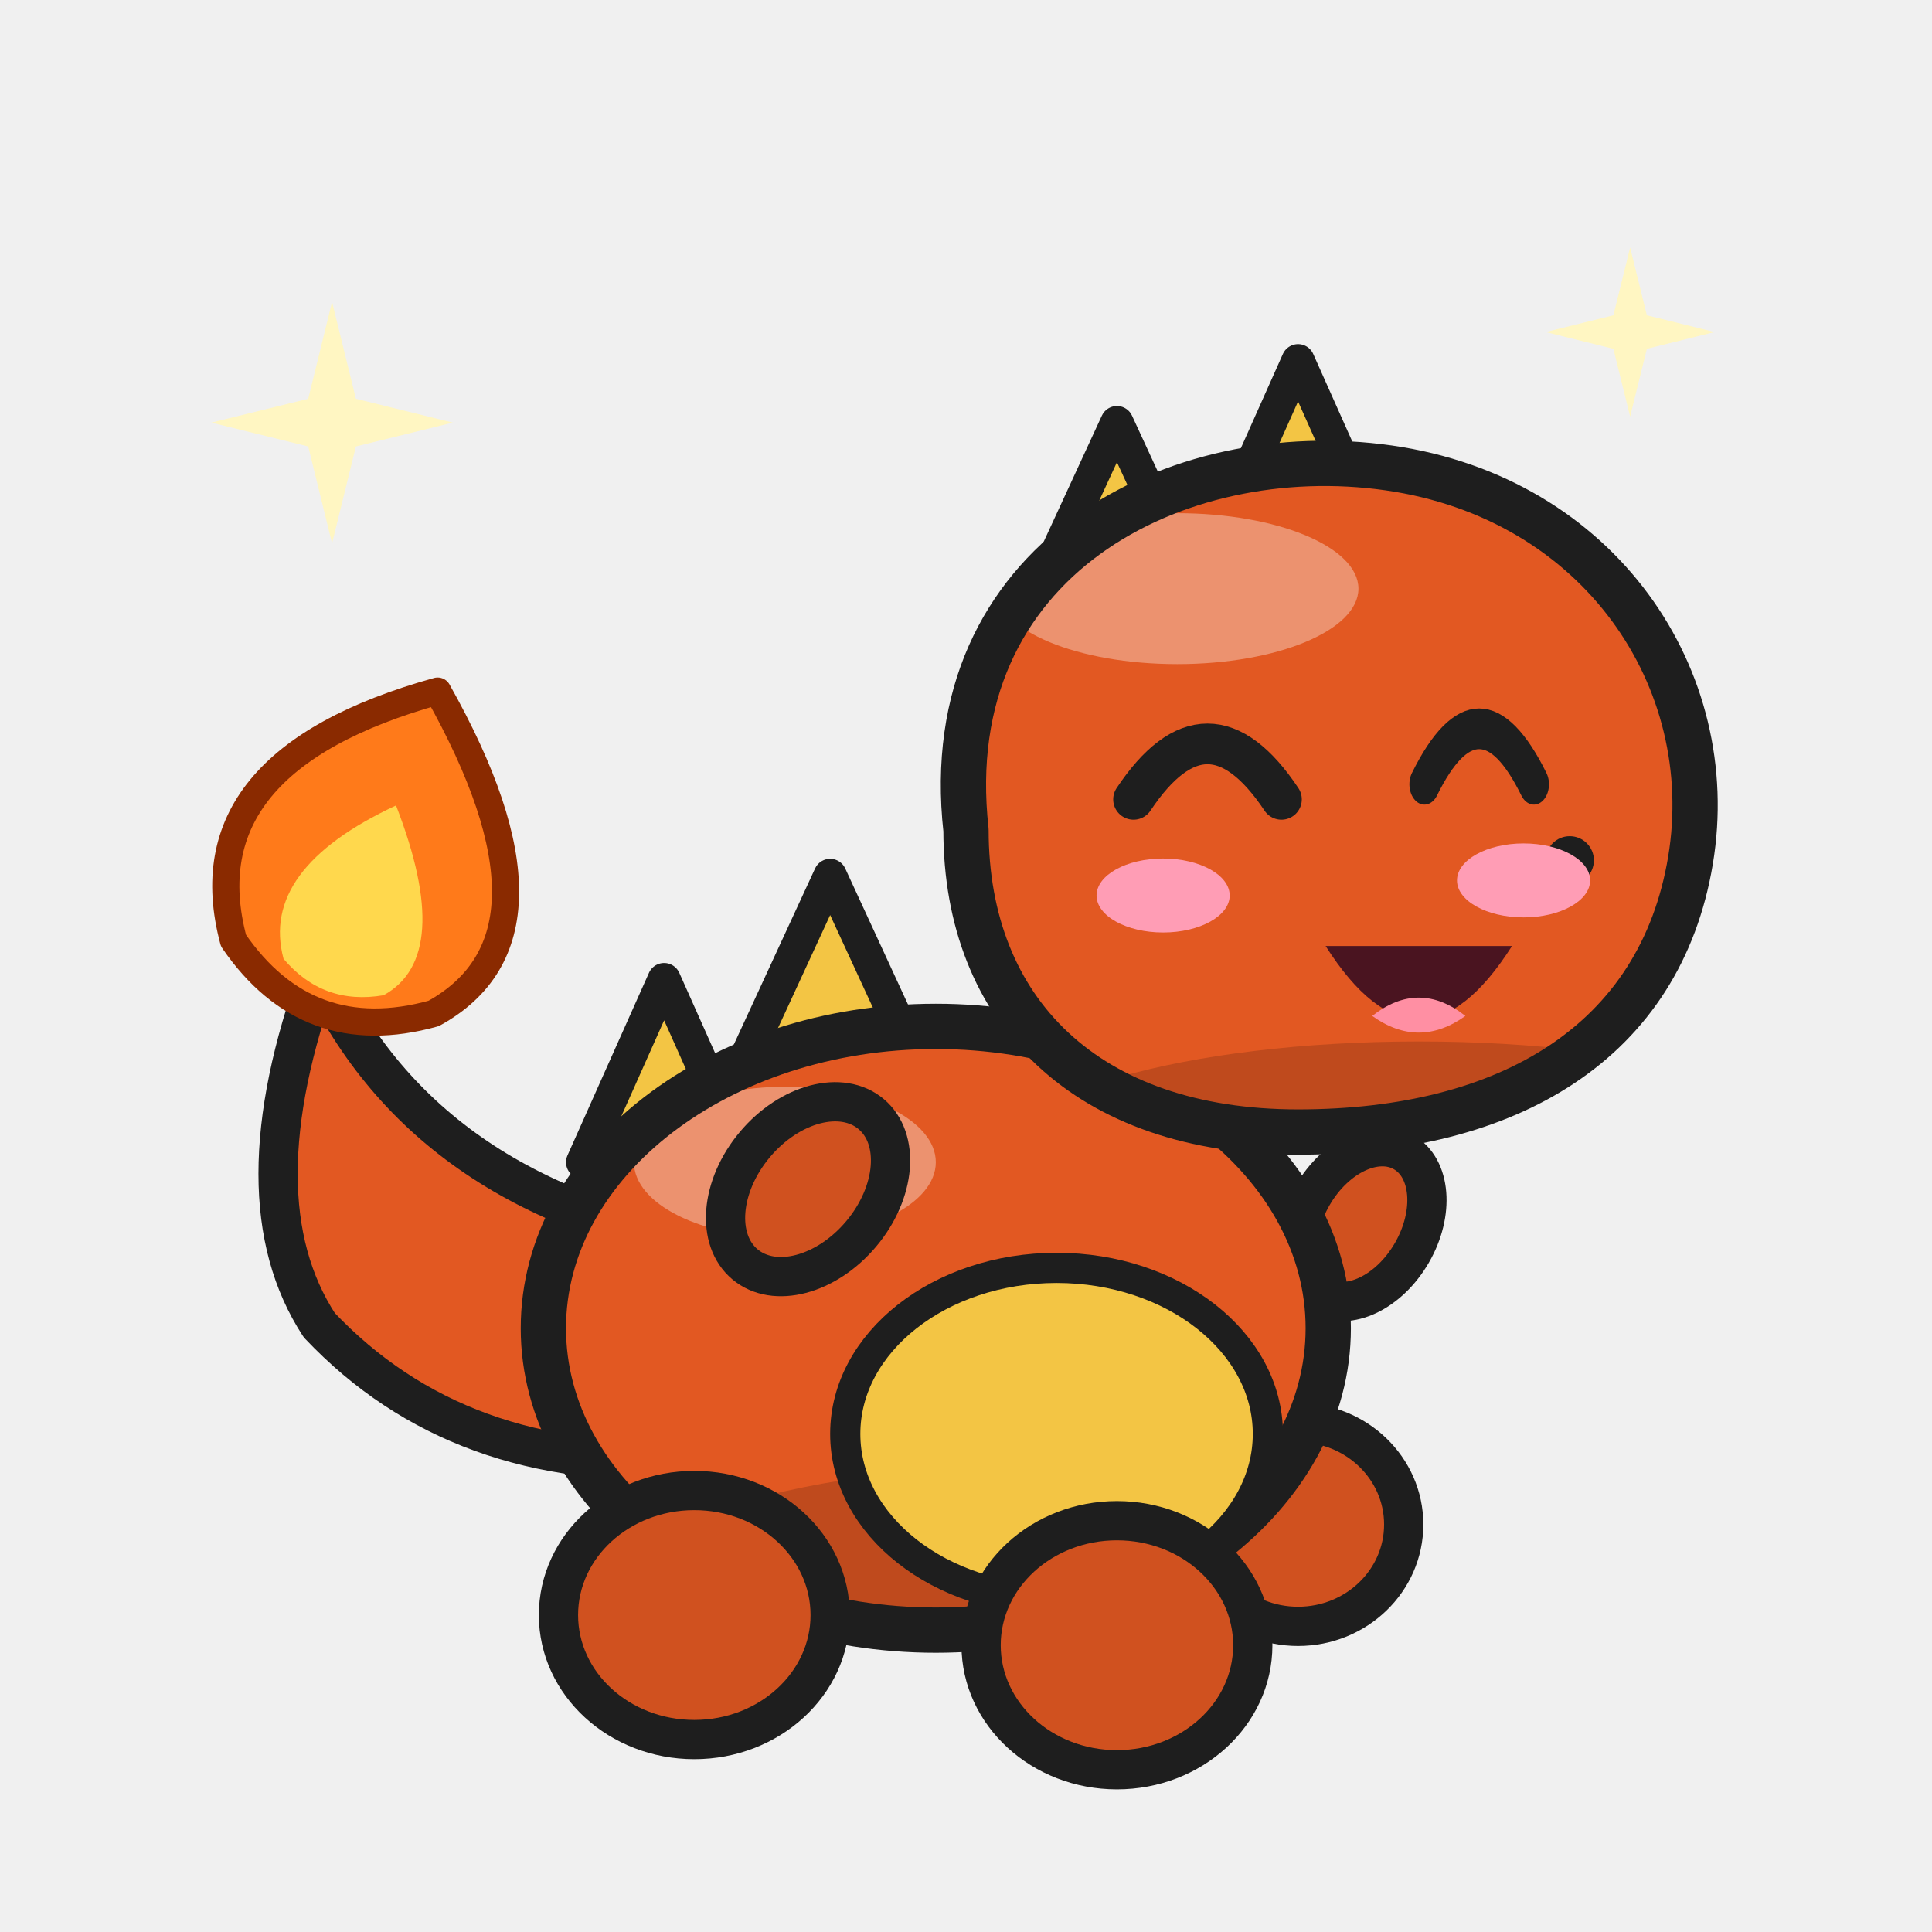
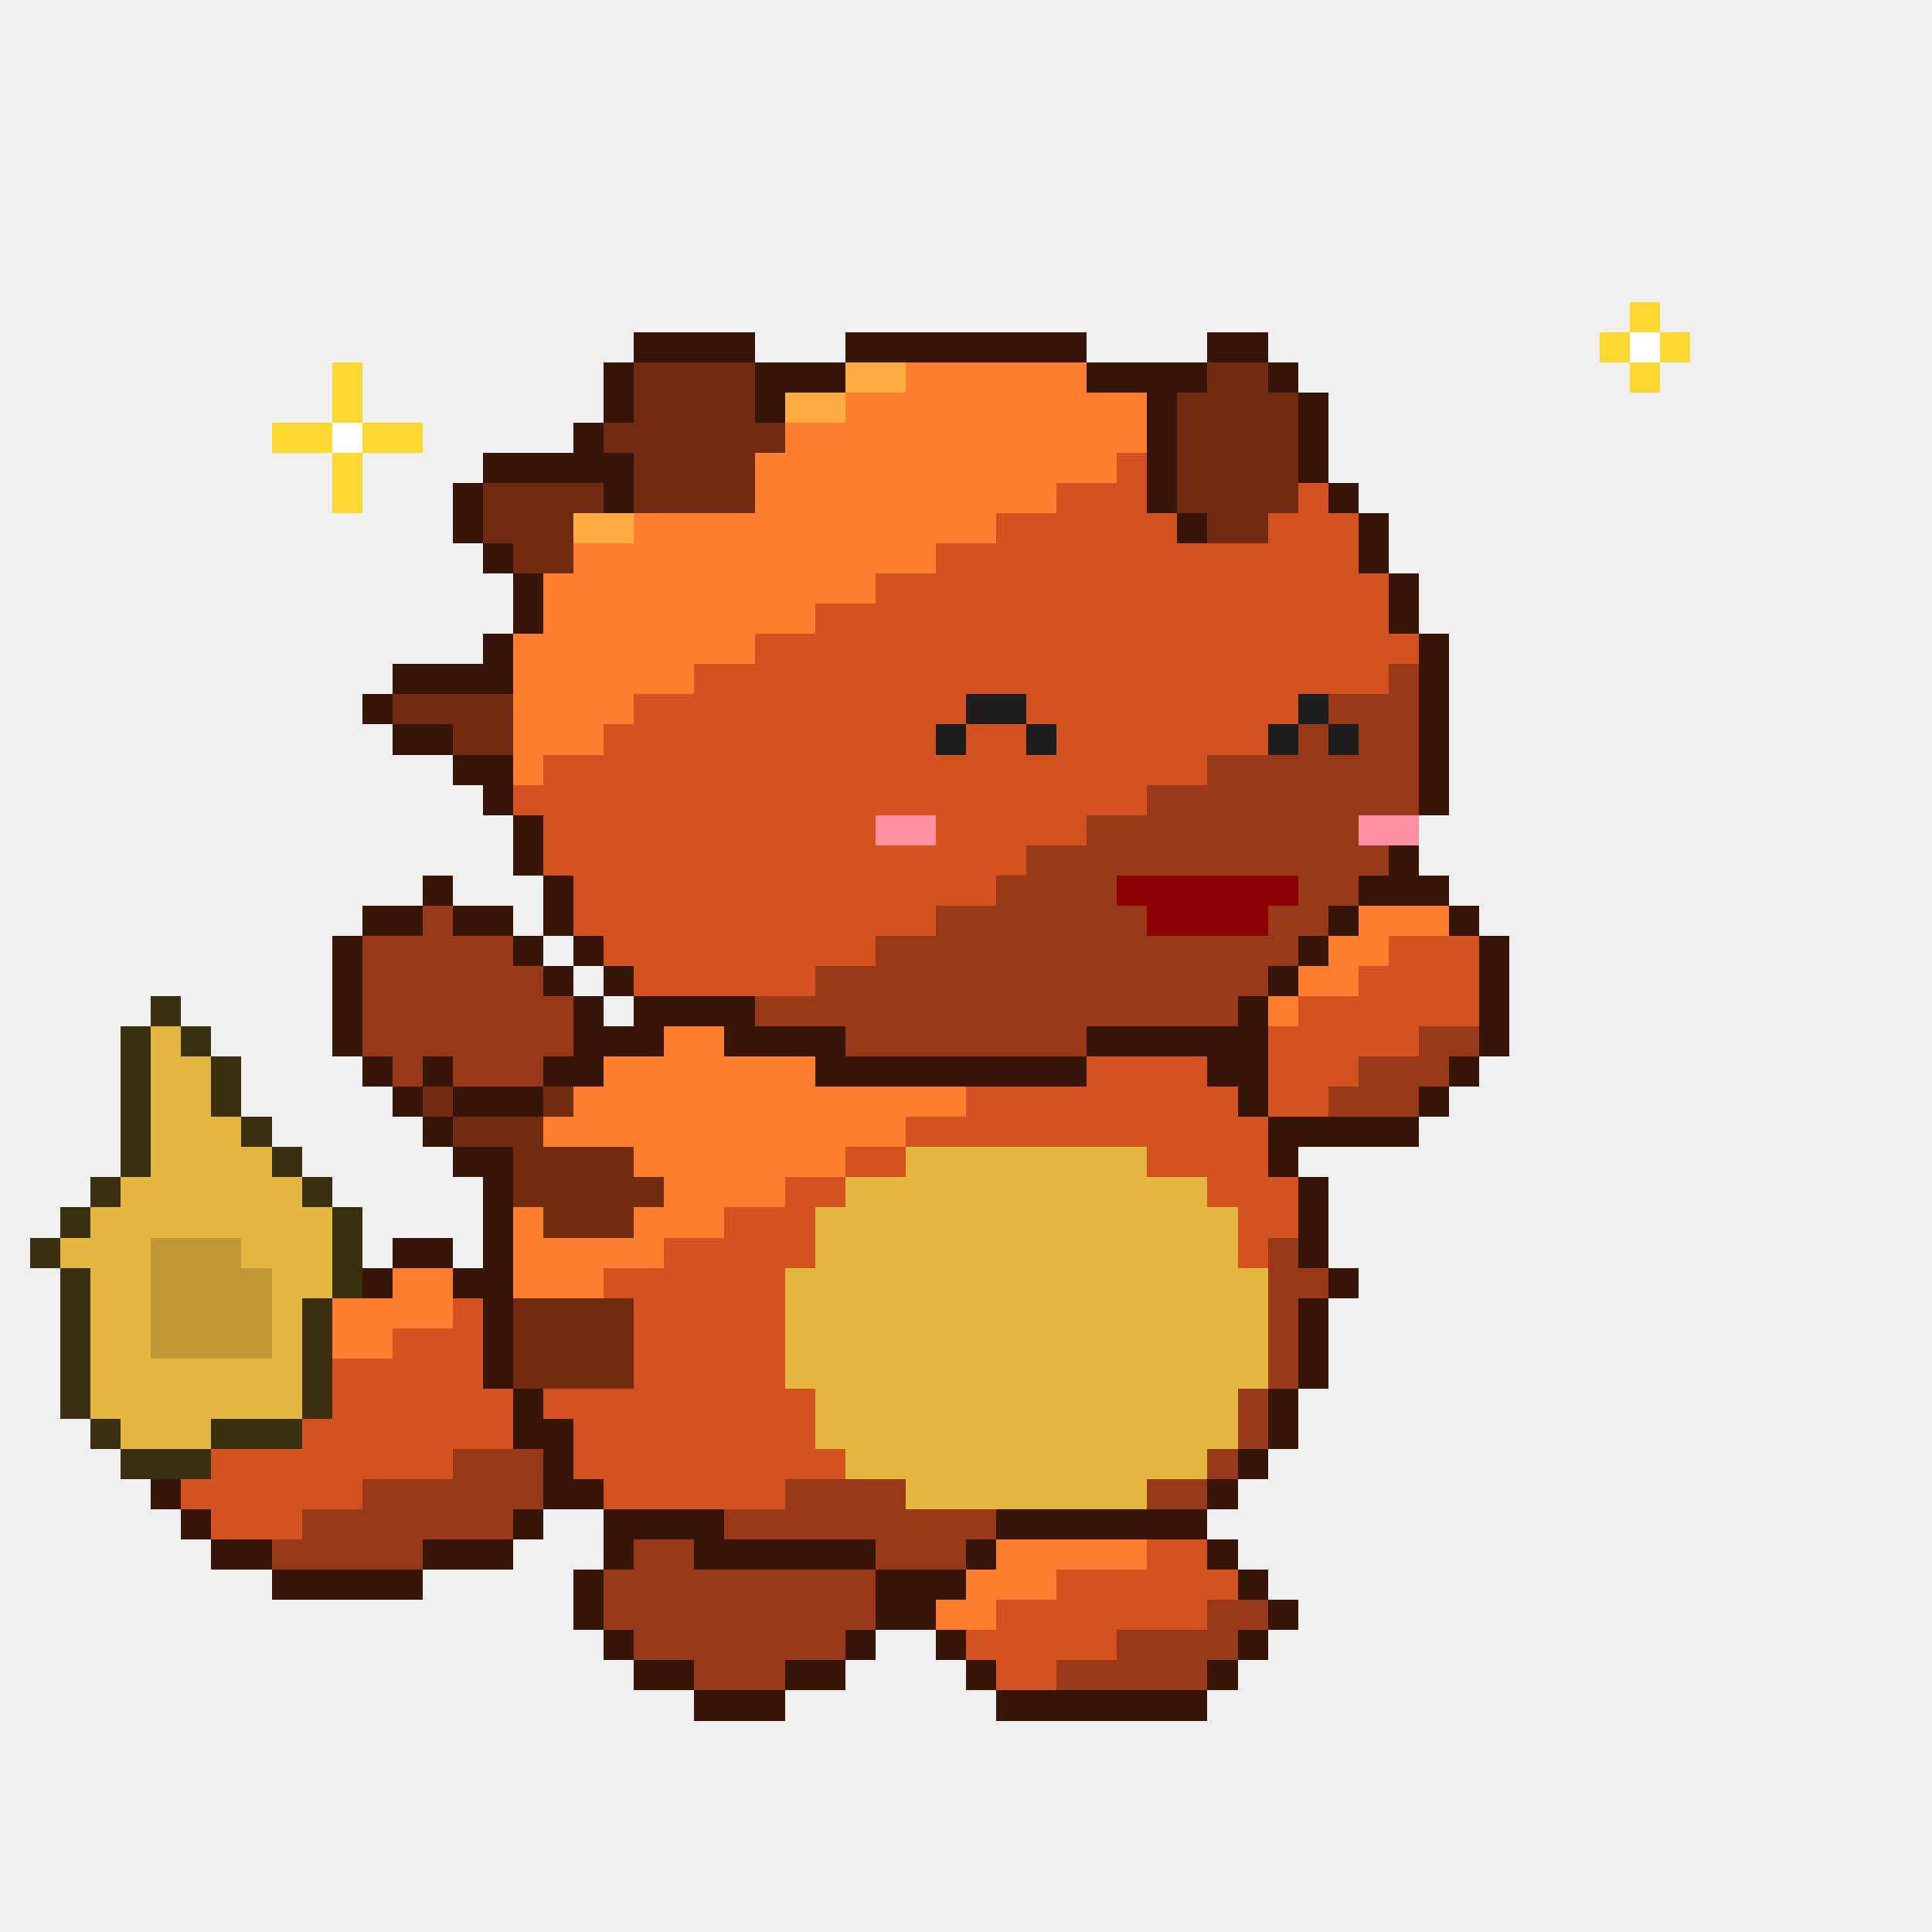
- <svg xmlns="http://www.w3.org/2000/svg" viewBox="0 0 128 128" width="128" height="128">
-   <g transform="translate(64 111) rotate(0) scale(1 1) translate(-64 -120)">
-     <g transform="rotate(20.00 42 98)">
-       <path d="M46 90Q26 94 14 82Q14 98 22 104Q34 110 48 104Z" fill="#E25822" />
-       <path d="M46 90Q26 94 14 82Q14 98 22 104Q34 110 48 104Z" fill="none" stroke="#1e1e1e" stroke-width="2.6" stroke-linejoin="round" />
-       <path d="M15 61.84Q29.112 73.936 22.056 82Q15 87.04 7.944 82Q0.888 71.92 15 61.84Z" fill="#ff7a1a" />
-       <path d="M15 61.84Q29.112 73.936 22.056 82Q15 87.04 7.944 82Q0.888 71.92 15 61.84Z" fill="none" stroke="#8a2a00" stroke-width="1.8" stroke-linecap="round" stroke-linejoin="round" />
-       <path d="M15 69.904Q22.056 77.968 18.528 82Q15 84.016 11.472 82Q7.944 76.96 15 69.904Z" fill="#ffd84d" />
-     </g>
-     <path d="M38.6 86L44 73.9L49.4 86Z" fill="#F3C544" />
-     <path d="M38.6 86L44 73.9L49.4 86Z" fill="none" stroke="#1e1e1e" stroke-width="2.2" stroke-linejoin="round" />
-     <path d="M49 80L55 67L61 80Z" fill="#F3C544" />
-     <path d="M49 80L55 67L61 80Z" fill="none" stroke="#1e1e1e" stroke-width="2.2" stroke-linejoin="round" />
-     <ellipse cx="60" cy="108" rx="7" ry="6.75" fill="#d0511f" />
-     <ellipse cx="60" cy="108" rx="7" ry="6.75" fill="none" stroke="#1e1e1e" stroke-width="2.6" stroke-linejoin="round" />
-     <ellipse cx="86" cy="110" rx="7" ry="6.75" fill="#d0511f" />
-     <ellipse cx="86" cy="110" rx="7" ry="6.75" fill="none" stroke="#1e1e1e" stroke-width="2.6" stroke-linejoin="round" />
-     <g transform="rotate(-60.00 88 94)">
-       <ellipse cx="92.5" cy="94" rx="5.5" ry="3.8" fill="#d0511f" />
-       <ellipse cx="92.5" cy="94" rx="5.5" ry="3.8" fill="none" stroke="#1e1e1e" stroke-width="2.6" stroke-linejoin="round" />
-     </g>
-     <ellipse cx="62" cy="97" rx="26" ry="20" fill="#E25822" />
-     <clipPath id="f0c0">
-       <ellipse cx="62" cy="97" rx="26" ry="20" />
-     </clipPath>
-     <ellipse cx="70" cy="115" rx="30" ry="9" fill="#000000" fill-opacity="0.16" clip-path="url(#f0c0)" />
-     <ellipse cx="52" cy="86" rx="10" ry="5" fill="#ffffff" fill-opacity="0.35" clip-path="url(#f0c0)" />
-     <ellipse cx="62" cy="97" rx="26" ry="20" fill="none" stroke="#1e1e1e" stroke-width="3" stroke-linejoin="round" />
-     <ellipse cx="70" cy="104" rx="14" ry="11" fill="#F3C544" />
-     <ellipse cx="70" cy="104" rx="14" ry="11" fill="none" stroke="#1e1e1e" stroke-width="2" stroke-linejoin="round" />
-     <path d="M68 50L74 37L80 50Z" fill="#F3C544" />
-     <path d="M68 50L74 37L80 50Z" fill="none" stroke="#1e1e1e" stroke-width="2.2" stroke-linejoin="round" />
-     <path d="M80.6 45L86 32.9L91.4 45Z" fill="#F3C544" />
-     <path d="M80.6 45L86 32.9L91.4 45Z" fill="none" stroke="#1e1e1e" stroke-width="2.2" stroke-linejoin="round" />
-     <path d="M64 64C62 46 78 38 92 40C106 42 114 54 112 66C110 78 100 84 86 84C72 84 64 76 64 64Z" fill="#E25822" />
-     <clipPath id="f0c1">
-       <path d="M64 64C62 46 78 38 92 40C106 42 114 54 112 66C110 78 100 84 86 84C72 84 64 76 64 64Z" />
-     </clipPath>
-     <ellipse cx="94" cy="86" rx="28" ry="8" fill="#000000" fill-opacity="0.16" clip-path="url(#f0c1)" />
-     <ellipse cx="78" cy="48" rx="12" ry="5" fill="#ffffff" fill-opacity="0.35" clip-path="url(#f0c1)" />
-     <path d="M64 64C62 46 78 38 92 40C106 42 114 54 112 66C110 78 100 84 86 84C72 84 64 76 64 64Z" fill="none" stroke="#1e1e1e" stroke-width="3" stroke-linejoin="round" />
-     <circle cx="104" cy="66" r="1.6" fill="#1e1e1e" />
-     <ellipse cx="77.06" cy="68.33" rx="4.41" ry="2.45" fill="#ff9db5" />
-     <ellipse cx="100.94" cy="67.33" rx="4.41" ry="2.45" fill="#ff9db5" />
-     <path d="M75.1 61.96Q80 54.61 84.9 61.96" fill="none" stroke="#1e1e1e" stroke-width="2.695" stroke-linecap="round" stroke-linejoin="round" />
-     <g transform="translate(98 59) scale(0.74 1) translate(-98 -59)">
-       <path d="M93.1 60.96Q98 53.61 102.9 60.96" fill="none" stroke="#1e1e1e" stroke-width="2.695" stroke-linecap="round" stroke-linejoin="round" />
-     </g>
-     <path d="M87.826 71.677Q94 81.379 100.174 71.677Z" fill="#4a1420" />
-     <path d="M90.913 76.308Q94 73.882 97.087 76.308Q94 78.513 90.913 76.308Z" fill="#ff8fa3" />
-     <ellipse cx="46" cy="116" rx="9" ry="8.25" fill="#d0511f" />
-     <ellipse cx="46" cy="116" rx="9" ry="8.25" fill="none" stroke="#1e1e1e" stroke-width="2.6" stroke-linejoin="round" />
-     <ellipse cx="74" cy="118" rx="9" ry="8.25" fill="#d0511f" />
-     <ellipse cx="74" cy="118" rx="9" ry="8.25" fill="none" stroke="#1e1e1e" stroke-width="2.6" stroke-linejoin="round" />
-     <g transform="rotate(-50.00 50 92)">
-       <ellipse cx="55.5" cy="92" rx="6.5" ry="4.6" fill="#d0511f" />
-       <ellipse cx="55.5" cy="92" rx="6.5" ry="4.6" fill="none" stroke="#1e1e1e" stroke-width="2.6" stroke-linejoin="round" />
-     </g>
-   </g>
-   <path d="M22.00 20.00L23.58 26.42L30.00 28.00L23.58 29.58L22.00 36.00L20.42 29.58L14.00 28.00L20.42 26.42Z" fill="#fff6c2" />
-   <path d="M108.00 16.40L109.11 20.89L113.60 22.00L109.11 23.11L108.00 27.60L106.89 23.11L102.40 22.00L106.89 20.89Z" fill="#fff6c2" />
+ <svg xmlns="http://www.w3.org/2000/svg" viewBox="0 0 128 128" width="128" height="128" shape-rendering="crispEdges">
+   <rect x="108" y="20" width="2" height="2" fill="#ffd731" />
+   <rect x="42" y="22" width="8" height="2" fill="#371508" />
+   <rect x="56" y="22" width="16" height="2" fill="#371508" />
+   <rect x="80" y="22" width="4" height="2" fill="#371508" />
+   <rect x="106" y="22" width="2" height="2" fill="#ffd731" />
+   <rect x="108" y="22" width="2" height="2" fill="#ffffff" />
+   <rect x="110" y="22" width="2" height="2" fill="#ffd731" />
+   <rect x="22" y="24" width="2" height="2" fill="#ffd731" />
+   <rect x="40" y="24" width="2" height="2" fill="#371508" />
+   <rect x="42" y="24" width="8" height="2" fill="#712b11" />
+   <rect x="50" y="24" width="6" height="2" fill="#371508" />
+   <rect x="56" y="24" width="4" height="2" fill="#ffac40" />
+   <rect x="60" y="24" width="12" height="2" fill="#ff7e30" />
+   <rect x="72" y="24" width="8" height="2" fill="#371508" />
+   <rect x="80" y="24" width="4" height="2" fill="#712b11" />
+   <rect x="84" y="24" width="2" height="2" fill="#371508" />
+   <rect x="108" y="24" width="2" height="2" fill="#ffd731" />
+   <rect x="22" y="26" width="2" height="2" fill="#ffd731" />
+   <rect x="40" y="26" width="2" height="2" fill="#371508" />
+   <rect x="42" y="26" width="8" height="2" fill="#712b11" />
+   <rect x="50" y="26" width="2" height="2" fill="#371508" />
+   <rect x="52" y="26" width="4" height="2" fill="#ffac40" />
+   <rect x="56" y="26" width="20" height="2" fill="#ff7e30" />
+   <rect x="76" y="26" width="2" height="2" fill="#371508" />
+   <rect x="78" y="26" width="8" height="2" fill="#712b11" />
+   <rect x="86" y="26" width="2" height="2" fill="#371508" />
+   <rect x="18" y="28" width="4" height="2" fill="#ffd731" />
+   <rect x="22" y="28" width="2" height="2" fill="#ffffff" />
+   <rect x="24" y="28" width="4" height="2" fill="#ffd731" />
+   <rect x="38" y="28" width="2" height="2" fill="#371508" />
+   <rect x="40" y="28" width="12" height="2" fill="#712b11" />
+   <rect x="52" y="28" width="24" height="2" fill="#ff7e30" />
+   <rect x="76" y="28" width="2" height="2" fill="#371508" />
+   <rect x="78" y="28" width="8" height="2" fill="#712b11" />
+   <rect x="86" y="28" width="2" height="2" fill="#371508" />
+   <rect x="22" y="30" width="2" height="2" fill="#ffd731" />
+   <rect x="32" y="30" width="10" height="2" fill="#371508" />
+   <rect x="42" y="30" width="8" height="2" fill="#712b11" />
+   <rect x="50" y="30" width="24" height="2" fill="#ff7e30" />
+   <rect x="74" y="30" width="2" height="2" fill="#d45120" />
+   <rect x="76" y="30" width="2" height="2" fill="#371508" />
+   <rect x="78" y="30" width="8" height="2" fill="#712b11" />
+   <rect x="86" y="30" width="2" height="2" fill="#371508" />
+   <rect x="22" y="32" width="2" height="2" fill="#ffd731" />
+   <rect x="30" y="32" width="2" height="2" fill="#371508" />
+   <rect x="32" y="32" width="8" height="2" fill="#712b11" />
+   <rect x="40" y="32" width="2" height="2" fill="#371508" />
+   <rect x="42" y="32" width="8" height="2" fill="#712b11" />
+   <rect x="50" y="32" width="20" height="2" fill="#ff7e30" />
+   <rect x="70" y="32" width="6" height="2" fill="#d45120" />
+   <rect x="76" y="32" width="2" height="2" fill="#371508" />
+   <rect x="78" y="32" width="8" height="2" fill="#712b11" />
+   <rect x="86" y="32" width="2" height="2" fill="#d45120" />
+   <rect x="88" y="32" width="2" height="2" fill="#371508" />
+   <rect x="30" y="34" width="2" height="2" fill="#371508" />
+   <rect x="32" y="34" width="6" height="2" fill="#712b11" />
+   <rect x="38" y="34" width="4" height="2" fill="#ffac40" />
+   <rect x="42" y="34" width="24" height="2" fill="#ff7e30" />
+   <rect x="66" y="34" width="12" height="2" fill="#d45120" />
+   <rect x="78" y="34" width="2" height="2" fill="#371508" />
+   <rect x="80" y="34" width="4" height="2" fill="#712b11" />
+   <rect x="84" y="34" width="6" height="2" fill="#d45120" />
+   <rect x="90" y="34" width="2" height="2" fill="#371508" />
+   <rect x="32" y="36" width="2" height="2" fill="#371508" />
+   <rect x="34" y="36" width="4" height="2" fill="#712b11" />
+   <rect x="38" y="36" width="24" height="2" fill="#ff7e30" />
+   <rect x="62" y="36" width="28" height="2" fill="#d45120" />
+   <rect x="90" y="36" width="2" height="2" fill="#371508" />
+   <rect x="34" y="38" width="2" height="2" fill="#371508" />
+   <rect x="36" y="38" width="22" height="2" fill="#ff7e30" />
+   <rect x="58" y="38" width="34" height="2" fill="#d45120" />
+   <rect x="92" y="38" width="2" height="2" fill="#371508" />
+   <rect x="34" y="40" width="2" height="2" fill="#371508" />
+   <rect x="36" y="40" width="18" height="2" fill="#ff7e30" />
+   <rect x="54" y="40" width="38" height="2" fill="#d45120" />
+   <rect x="92" y="40" width="2" height="2" fill="#371508" />
+   <rect x="32" y="42" width="2" height="2" fill="#371508" />
+   <rect x="34" y="42" width="16" height="2" fill="#ff7e30" />
+   <rect x="50" y="42" width="44" height="2" fill="#d45120" />
+   <rect x="94" y="42" width="2" height="2" fill="#371508" />
+   <rect x="26" y="44" width="8" height="2" fill="#371508" />
+   <rect x="34" y="44" width="12" height="2" fill="#ff7e30" />
+   <rect x="46" y="44" width="46" height="2" fill="#d45120" />
+   <rect x="92" y="44" width="2" height="2" fill="#983a17" />
+   <rect x="94" y="44" width="2" height="2" fill="#371508" />
+   <rect x="24" y="46" width="2" height="2" fill="#371508" />
+   <rect x="26" y="46" width="8" height="2" fill="#712b11" />
+   <rect x="34" y="46" width="8" height="2" fill="#ff7e30" />
+   <rect x="42" y="46" width="22" height="2" fill="#d45120" />
+   <rect x="64" y="46" width="4" height="2" fill="#1e1e1e" />
+   <rect x="68" y="46" width="18" height="2" fill="#d45120" />
+   <rect x="86" y="46" width="2" height="2" fill="#1e1e1e" />
+   <rect x="88" y="46" width="6" height="2" fill="#983a17" />
+   <rect x="94" y="46" width="2" height="2" fill="#371508" />
+   <rect x="26" y="48" width="4" height="2" fill="#371508" />
+   <rect x="30" y="48" width="4" height="2" fill="#712b11" />
+   <rect x="34" y="48" width="6" height="2" fill="#ff7e30" />
+   <rect x="40" y="48" width="22" height="2" fill="#d45120" />
+   <rect x="62" y="48" width="2" height="2" fill="#1e1e1e" />
+   <rect x="64" y="48" width="4" height="2" fill="#d45120" />
+   <rect x="68" y="48" width="2" height="2" fill="#1e1e1e" />
+   <rect x="70" y="48" width="14" height="2" fill="#d45120" />
+   <rect x="84" y="48" width="2" height="2" fill="#1e1e1e" />
+   <rect x="86" y="48" width="2" height="2" fill="#983a17" />
+   <rect x="88" y="48" width="2" height="2" fill="#1e1e1e" />
+   <rect x="90" y="48" width="4" height="2" fill="#983a17" />
+   <rect x="94" y="48" width="2" height="2" fill="#371508" />
+   <rect x="30" y="50" width="4" height="2" fill="#371508" />
+   <rect x="34" y="50" width="2" height="2" fill="#ff7e30" />
+   <rect x="36" y="50" width="44" height="2" fill="#d45120" />
+   <rect x="80" y="50" width="14" height="2" fill="#983a17" />
+   <rect x="94" y="50" width="2" height="2" fill="#371508" />
+   <rect x="32" y="52" width="2" height="2" fill="#371508" />
+   <rect x="34" y="52" width="42" height="2" fill="#d45120" />
+   <rect x="76" y="52" width="18" height="2" fill="#983a17" />
+   <rect x="94" y="52" width="2" height="2" fill="#371508" />
+   <rect x="34" y="54" width="2" height="2" fill="#371508" />
+   <rect x="36" y="54" width="22" height="2" fill="#d45120" />
+   <rect x="58" y="54" width="4" height="2" fill="#ff8fa3" />
+   <rect x="62" y="54" width="10" height="2" fill="#d45120" />
+   <rect x="72" y="54" width="18" height="2" fill="#983a17" />
+   <rect x="90" y="54" width="4" height="2" fill="#ff8fa3" />
+   <rect x="34" y="56" width="2" height="2" fill="#371508" />
+   <rect x="36" y="56" width="32" height="2" fill="#d45120" />
+   <rect x="68" y="56" width="24" height="2" fill="#983a17" />
+   <rect x="92" y="56" width="2" height="2" fill="#371508" />
+   <rect x="28" y="58" width="2" height="2" fill="#371508" />
+   <rect x="36" y="58" width="2" height="2" fill="#371508" />
+   <rect x="38" y="58" width="28" height="2" fill="#d45120" />
+   <rect x="66" y="58" width="8" height="2" fill="#983a17" />
+   <rect x="74" y="58" width="12" height="2" fill="#8b0000" />
+   <rect x="86" y="58" width="4" height="2" fill="#983a17" />
+   <rect x="90" y="58" width="6" height="2" fill="#371508" />
+   <rect x="24" y="60" width="4" height="2" fill="#371508" />
+   <rect x="28" y="60" width="2" height="2" fill="#983a17" />
+   <rect x="30" y="60" width="4" height="2" fill="#371508" />
+   <rect x="36" y="60" width="2" height="2" fill="#371508" />
+   <rect x="38" y="60" width="24" height="2" fill="#d45120" />
+   <rect x="62" y="60" width="14" height="2" fill="#983a17" />
+   <rect x="76" y="60" width="8" height="2" fill="#8b0000" />
+   <rect x="84" y="60" width="4" height="2" fill="#983a17" />
+   <rect x="88" y="60" width="2" height="2" fill="#371508" />
+   <rect x="90" y="60" width="6" height="2" fill="#ff7e30" />
+   <rect x="96" y="60" width="2" height="2" fill="#371508" />
+   <rect x="22" y="62" width="2" height="2" fill="#371508" />
+   <rect x="24" y="62" width="10" height="2" fill="#983a17" />
+   <rect x="34" y="62" width="2" height="2" fill="#371508" />
+   <rect x="38" y="62" width="2" height="2" fill="#371508" />
+   <rect x="40" y="62" width="18" height="2" fill="#d45120" />
+   <rect x="58" y="62" width="28" height="2" fill="#983a17" />
+   <rect x="86" y="62" width="2" height="2" fill="#371508" />
+   <rect x="88" y="62" width="4" height="2" fill="#ff7e30" />
+   <rect x="92" y="62" width="6" height="2" fill="#d45120" />
+   <rect x="98" y="62" width="2" height="2" fill="#371508" />
+   <rect x="22" y="64" width="2" height="2" fill="#371508" />
+   <rect x="24" y="64" width="12" height="2" fill="#983a17" />
+   <rect x="36" y="64" width="2" height="2" fill="#371508" />
+   <rect x="40" y="64" width="2" height="2" fill="#371508" />
+   <rect x="42" y="64" width="12" height="2" fill="#d45120" />
+   <rect x="54" y="64" width="30" height="2" fill="#983a17" />
+   <rect x="84" y="64" width="2" height="2" fill="#371508" />
+   <rect x="86" y="64" width="4" height="2" fill="#ff7e30" />
+   <rect x="90" y="64" width="8" height="2" fill="#d45120" />
+   <rect x="98" y="64" width="2" height="2" fill="#371508" />
+   <rect x="10" y="66" width="2" height="2" fill="#3b2f11" />
+   <rect x="22" y="66" width="2" height="2" fill="#371508" />
+   <rect x="24" y="66" width="14" height="2" fill="#983a17" />
+   <rect x="38" y="66" width="2" height="2" fill="#371508" />
+   <rect x="42" y="66" width="8" height="2" fill="#371508" />
+   <rect x="50" y="66" width="32" height="2" fill="#983a17" />
+   <rect x="82" y="66" width="2" height="2" fill="#371508" />
+   <rect x="84" y="66" width="2" height="2" fill="#ff7e30" />
+   <rect x="86" y="66" width="12" height="2" fill="#d45120" />
+   <rect x="98" y="66" width="2" height="2" fill="#371508" />
+   <rect x="8" y="68" width="2" height="2" fill="#3b2f11" />
+   <rect x="10" y="68" width="2" height="2" fill="#e4b740" />
+   <rect x="12" y="68" width="2" height="2" fill="#3b2f11" />
+   <rect x="22" y="68" width="2" height="2" fill="#371508" />
+   <rect x="24" y="68" width="14" height="2" fill="#983a17" />
+   <rect x="38" y="68" width="6" height="2" fill="#371508" />
+   <rect x="44" y="68" width="4" height="2" fill="#ff7e30" />
+   <rect x="48" y="68" width="8" height="2" fill="#371508" />
+   <rect x="56" y="68" width="16" height="2" fill="#983a17" />
+   <rect x="72" y="68" width="12" height="2" fill="#371508" />
+   <rect x="84" y="68" width="10" height="2" fill="#d45120" />
+   <rect x="94" y="68" width="4" height="2" fill="#983a17" />
+   <rect x="98" y="68" width="2" height="2" fill="#371508" />
+   <rect x="8" y="70" width="2" height="2" fill="#3b2f11" />
+   <rect x="10" y="70" width="4" height="2" fill="#e4b740" />
+   <rect x="14" y="70" width="2" height="2" fill="#3b2f11" />
+   <rect x="24" y="70" width="2" height="2" fill="#371508" />
+   <rect x="26" y="70" width="2" height="2" fill="#983a17" />
+   <rect x="28" y="70" width="2" height="2" fill="#371508" />
+   <rect x="30" y="70" width="6" height="2" fill="#983a17" />
+   <rect x="36" y="70" width="4" height="2" fill="#371508" />
+   <rect x="40" y="70" width="14" height="2" fill="#ff7e30" />
+   <rect x="54" y="70" width="18" height="2" fill="#371508" />
+   <rect x="72" y="70" width="8" height="2" fill="#d45120" />
+   <rect x="80" y="70" width="4" height="2" fill="#371508" />
+   <rect x="84" y="70" width="6" height="2" fill="#d45120" />
+   <rect x="90" y="70" width="6" height="2" fill="#983a17" />
+   <rect x="96" y="70" width="2" height="2" fill="#371508" />
+   <rect x="8" y="72" width="2" height="2" fill="#3b2f11" />
+   <rect x="10" y="72" width="4" height="2" fill="#e4b740" />
+   <rect x="14" y="72" width="2" height="2" fill="#3b2f11" />
+   <rect x="26" y="72" width="2" height="2" fill="#371508" />
+   <rect x="28" y="72" width="2" height="2" fill="#712b11" />
+   <rect x="30" y="72" width="6" height="2" fill="#371508" />
+   <rect x="36" y="72" width="2" height="2" fill="#712b11" />
+   <rect x="38" y="72" width="26" height="2" fill="#ff7e30" />
+   <rect x="64" y="72" width="18" height="2" fill="#d45120" />
+   <rect x="82" y="72" width="2" height="2" fill="#371508" />
+   <rect x="84" y="72" width="4" height="2" fill="#d45120" />
+   <rect x="88" y="72" width="6" height="2" fill="#983a17" />
+   <rect x="94" y="72" width="2" height="2" fill="#371508" />
+   <rect x="8" y="74" width="2" height="2" fill="#3b2f11" />
+   <rect x="10" y="74" width="6" height="2" fill="#e4b740" />
+   <rect x="16" y="74" width="2" height="2" fill="#3b2f11" />
+   <rect x="28" y="74" width="2" height="2" fill="#371508" />
+   <rect x="30" y="74" width="6" height="2" fill="#712b11" />
+   <rect x="36" y="74" width="24" height="2" fill="#ff7e30" />
+   <rect x="60" y="74" width="24" height="2" fill="#d45120" />
+   <rect x="84" y="74" width="10" height="2" fill="#371508" />
+   <rect x="8" y="76" width="2" height="2" fill="#3b2f11" />
+   <rect x="10" y="76" width="8" height="2" fill="#e4b740" />
+   <rect x="18" y="76" width="2" height="2" fill="#3b2f11" />
+   <rect x="30" y="76" width="4" height="2" fill="#371508" />
+   <rect x="34" y="76" width="8" height="2" fill="#712b11" />
+   <rect x="42" y="76" width="14" height="2" fill="#ff7e30" />
+   <rect x="56" y="76" width="4" height="2" fill="#d45120" />
+   <rect x="60" y="76" width="16" height="2" fill="#e4b740" />
+   <rect x="76" y="76" width="8" height="2" fill="#d45120" />
+   <rect x="84" y="76" width="2" height="2" fill="#371508" />
+   <rect x="6" y="78" width="2" height="2" fill="#3b2f11" />
+   <rect x="8" y="78" width="12" height="2" fill="#e4b740" />
+   <rect x="20" y="78" width="2" height="2" fill="#3b2f11" />
+   <rect x="32" y="78" width="2" height="2" fill="#371508" />
+   <rect x="34" y="78" width="10" height="2" fill="#712b11" />
+   <rect x="44" y="78" width="8" height="2" fill="#ff7e30" />
+   <rect x="52" y="78" width="4" height="2" fill="#d45120" />
+   <rect x="56" y="78" width="24" height="2" fill="#e4b740" />
+   <rect x="80" y="78" width="6" height="2" fill="#d45120" />
+   <rect x="86" y="78" width="2" height="2" fill="#371508" />
+   <rect x="4" y="80" width="2" height="2" fill="#3b2f11" />
+   <rect x="6" y="80" width="16" height="2" fill="#e4b740" />
+   <rect x="22" y="80" width="2" height="2" fill="#3b2f11" />
+   <rect x="32" y="80" width="2" height="2" fill="#371508" />
+   <rect x="34" y="80" width="2" height="2" fill="#ff7e30" />
+   <rect x="36" y="80" width="6" height="2" fill="#712b11" />
+   <rect x="42" y="80" width="6" height="2" fill="#ff7e30" />
+   <rect x="48" y="80" width="6" height="2" fill="#d45120" />
+   <rect x="54" y="80" width="28" height="2" fill="#e4b740" />
+   <rect x="82" y="80" width="4" height="2" fill="#d45120" />
+   <rect x="86" y="80" width="2" height="2" fill="#371508" />
+   <rect x="2" y="82" width="2" height="2" fill="#3b2f11" />
+   <rect x="4" y="82" width="6" height="2" fill="#e4b740" />
+   <rect x="10" y="82" width="6" height="2" fill="#bf9935" />
+   <rect x="16" y="82" width="6" height="2" fill="#e4b740" />
+   <rect x="22" y="82" width="2" height="2" fill="#3b2f11" />
+   <rect x="26" y="82" width="4" height="2" fill="#371508" />
+   <rect x="32" y="82" width="2" height="2" fill="#371508" />
+   <rect x="34" y="82" width="10" height="2" fill="#ff7e30" />
+   <rect x="44" y="82" width="10" height="2" fill="#d45120" />
+   <rect x="54" y="82" width="28" height="2" fill="#e4b740" />
+   <rect x="82" y="82" width="2" height="2" fill="#d45120" />
+   <rect x="84" y="82" width="2" height="2" fill="#983a17" />
+   <rect x="86" y="82" width="2" height="2" fill="#371508" />
+   <rect x="4" y="84" width="2" height="2" fill="#3b2f11" />
+   <rect x="6" y="84" width="4" height="2" fill="#e4b740" />
+   <rect x="10" y="84" width="8" height="2" fill="#bf9935" />
+   <rect x="18" y="84" width="4" height="2" fill="#e4b740" />
+   <rect x="22" y="84" width="2" height="2" fill="#3b2f11" />
+   <rect x="24" y="84" width="2" height="2" fill="#371508" />
+   <rect x="26" y="84" width="4" height="2" fill="#ff7e30" />
+   <rect x="30" y="84" width="4" height="2" fill="#371508" />
+   <rect x="34" y="84" width="6" height="2" fill="#ff7e30" />
+   <rect x="40" y="84" width="12" height="2" fill="#d45120" />
+   <rect x="52" y="84" width="32" height="2" fill="#e4b740" />
+   <rect x="84" y="84" width="4" height="2" fill="#983a17" />
+   <rect x="88" y="84" width="2" height="2" fill="#371508" />
+   <rect x="4" y="86" width="2" height="2" fill="#3b2f11" />
+   <rect x="6" y="86" width="4" height="2" fill="#e4b740" />
+   <rect x="10" y="86" width="8" height="2" fill="#bf9935" />
+   <rect x="18" y="86" width="2" height="2" fill="#e4b740" />
+   <rect x="20" y="86" width="2" height="2" fill="#3b2f11" />
+   <rect x="22" y="86" width="8" height="2" fill="#ff7e30" />
+   <rect x="30" y="86" width="2" height="2" fill="#d45120" />
+   <rect x="32" y="86" width="2" height="2" fill="#371508" />
+   <rect x="34" y="86" width="8" height="2" fill="#712b11" />
+   <rect x="42" y="86" width="10" height="2" fill="#d45120" />
+   <rect x="52" y="86" width="32" height="2" fill="#e4b740" />
+   <rect x="84" y="86" width="2" height="2" fill="#983a17" />
+   <rect x="86" y="86" width="2" height="2" fill="#371508" />
+   <rect x="4" y="88" width="2" height="2" fill="#3b2f11" />
+   <rect x="6" y="88" width="4" height="2" fill="#e4b740" />
+   <rect x="10" y="88" width="8" height="2" fill="#bf9935" />
+   <rect x="18" y="88" width="2" height="2" fill="#e4b740" />
+   <rect x="20" y="88" width="2" height="2" fill="#3b2f11" />
+   <rect x="22" y="88" width="4" height="2" fill="#ff7e30" />
+   <rect x="26" y="88" width="6" height="2" fill="#d45120" />
+   <rect x="32" y="88" width="2" height="2" fill="#371508" />
+   <rect x="34" y="88" width="8" height="2" fill="#712b11" />
+   <rect x="42" y="88" width="10" height="2" fill="#d45120" />
+   <rect x="52" y="88" width="32" height="2" fill="#e4b740" />
+   <rect x="84" y="88" width="2" height="2" fill="#983a17" />
+   <rect x="86" y="88" width="2" height="2" fill="#371508" />
+   <rect x="4" y="90" width="2" height="2" fill="#3b2f11" />
+   <rect x="6" y="90" width="14" height="2" fill="#e4b740" />
+   <rect x="20" y="90" width="2" height="2" fill="#3b2f11" />
+   <rect x="22" y="90" width="10" height="2" fill="#d45120" />
+   <rect x="32" y="90" width="2" height="2" fill="#371508" />
+   <rect x="34" y="90" width="8" height="2" fill="#712b11" />
+   <rect x="42" y="90" width="10" height="2" fill="#d45120" />
+   <rect x="52" y="90" width="32" height="2" fill="#e4b740" />
+   <rect x="84" y="90" width="2" height="2" fill="#983a17" />
+   <rect x="86" y="90" width="2" height="2" fill="#371508" />
+   <rect x="4" y="92" width="2" height="2" fill="#3b2f11" />
+   <rect x="6" y="92" width="14" height="2" fill="#e4b740" />
+   <rect x="20" y="92" width="2" height="2" fill="#3b2f11" />
+   <rect x="22" y="92" width="12" height="2" fill="#d45120" />
+   <rect x="34" y="92" width="2" height="2" fill="#371508" />
+   <rect x="36" y="92" width="18" height="2" fill="#d45120" />
+   <rect x="54" y="92" width="28" height="2" fill="#e4b740" />
+   <rect x="82" y="92" width="2" height="2" fill="#983a17" />
+   <rect x="84" y="92" width="2" height="2" fill="#371508" />
+   <rect x="6" y="94" width="2" height="2" fill="#3b2f11" />
+   <rect x="8" y="94" width="6" height="2" fill="#e4b740" />
+   <rect x="14" y="94" width="6" height="2" fill="#3b2f11" />
+   <rect x="20" y="94" width="14" height="2" fill="#d45120" />
+   <rect x="34" y="94" width="4" height="2" fill="#371508" />
+   <rect x="38" y="94" width="16" height="2" fill="#d45120" />
+   <rect x="54" y="94" width="28" height="2" fill="#e4b740" />
+   <rect x="82" y="94" width="2" height="2" fill="#983a17" />
+   <rect x="84" y="94" width="2" height="2" fill="#371508" />
+   <rect x="8" y="96" width="6" height="2" fill="#3b2f11" />
+   <rect x="14" y="96" width="16" height="2" fill="#d45120" />
+   <rect x="30" y="96" width="6" height="2" fill="#983a17" />
+   <rect x="36" y="96" width="2" height="2" fill="#371508" />
+   <rect x="38" y="96" width="18" height="2" fill="#d45120" />
+   <rect x="56" y="96" width="24" height="2" fill="#e4b740" />
+   <rect x="80" y="96" width="2" height="2" fill="#983a17" />
+   <rect x="82" y="96" width="2" height="2" fill="#371508" />
+   <rect x="10" y="98" width="2" height="2" fill="#371508" />
+   <rect x="12" y="98" width="12" height="2" fill="#d45120" />
+   <rect x="24" y="98" width="12" height="2" fill="#983a17" />
+   <rect x="36" y="98" width="4" height="2" fill="#371508" />
+   <rect x="40" y="98" width="12" height="2" fill="#d45120" />
+   <rect x="52" y="98" width="8" height="2" fill="#983a17" />
+   <rect x="60" y="98" width="16" height="2" fill="#e4b740" />
+   <rect x="76" y="98" width="4" height="2" fill="#983a17" />
+   <rect x="80" y="98" width="2" height="2" fill="#371508" />
+   <rect x="12" y="100" width="2" height="2" fill="#371508" />
+   <rect x="14" y="100" width="6" height="2" fill="#d45120" />
+   <rect x="20" y="100" width="14" height="2" fill="#983a17" />
+   <rect x="34" y="100" width="2" height="2" fill="#371508" />
+   <rect x="40" y="100" width="8" height="2" fill="#371508" />
+   <rect x="48" y="100" width="18" height="2" fill="#983a17" />
+   <rect x="66" y="100" width="14" height="2" fill="#371508" />
+   <rect x="14" y="102" width="4" height="2" fill="#371508" />
+   <rect x="18" y="102" width="10" height="2" fill="#983a17" />
+   <rect x="28" y="102" width="6" height="2" fill="#371508" />
+   <rect x="40" y="102" width="2" height="2" fill="#371508" />
+   <rect x="42" y="102" width="4" height="2" fill="#983a17" />
+   <rect x="46" y="102" width="12" height="2" fill="#371508" />
+   <rect x="58" y="102" width="6" height="2" fill="#983a17" />
+   <rect x="64" y="102" width="2" height="2" fill="#371508" />
+   <rect x="66" y="102" width="10" height="2" fill="#ff7e30" />
+   <rect x="76" y="102" width="4" height="2" fill="#d45120" />
+   <rect x="80" y="102" width="2" height="2" fill="#371508" />
+   <rect x="18" y="104" width="10" height="2" fill="#371508" />
+   <rect x="38" y="104" width="2" height="2" fill="#371508" />
+   <rect x="40" y="104" width="18" height="2" fill="#983a17" />
+   <rect x="58" y="104" width="6" height="2" fill="#371508" />
+   <rect x="64" y="104" width="6" height="2" fill="#ff7e30" />
+   <rect x="70" y="104" width="12" height="2" fill="#d45120" />
+   <rect x="82" y="104" width="2" height="2" fill="#371508" />
+   <rect x="38" y="106" width="2" height="2" fill="#371508" />
+   <rect x="40" y="106" width="18" height="2" fill="#983a17" />
+   <rect x="58" y="106" width="4" height="2" fill="#371508" />
+   <rect x="62" y="106" width="4" height="2" fill="#ff7e30" />
+   <rect x="66" y="106" width="14" height="2" fill="#d45120" />
+   <rect x="80" y="106" width="4" height="2" fill="#983a17" />
+   <rect x="84" y="106" width="2" height="2" fill="#371508" />
+   <rect x="40" y="108" width="2" height="2" fill="#371508" />
+   <rect x="42" y="108" width="14" height="2" fill="#983a17" />
+   <rect x="56" y="108" width="2" height="2" fill="#371508" />
+   <rect x="62" y="108" width="2" height="2" fill="#371508" />
+   <rect x="64" y="108" width="10" height="2" fill="#d45120" />
+   <rect x="74" y="108" width="8" height="2" fill="#983a17" />
+   <rect x="82" y="108" width="2" height="2" fill="#371508" />
+   <rect x="42" y="110" width="4" height="2" fill="#371508" />
+   <rect x="46" y="110" width="6" height="2" fill="#983a17" />
+   <rect x="52" y="110" width="4" height="2" fill="#371508" />
+   <rect x="64" y="110" width="2" height="2" fill="#371508" />
+   <rect x="66" y="110" width="4" height="2" fill="#d45120" />
+   <rect x="70" y="110" width="10" height="2" fill="#983a17" />
+   <rect x="80" y="110" width="2" height="2" fill="#371508" />
+   <rect x="46" y="112" width="6" height="2" fill="#371508" />
+   <rect x="66" y="112" width="14" height="2" fill="#371508" />
</svg>
